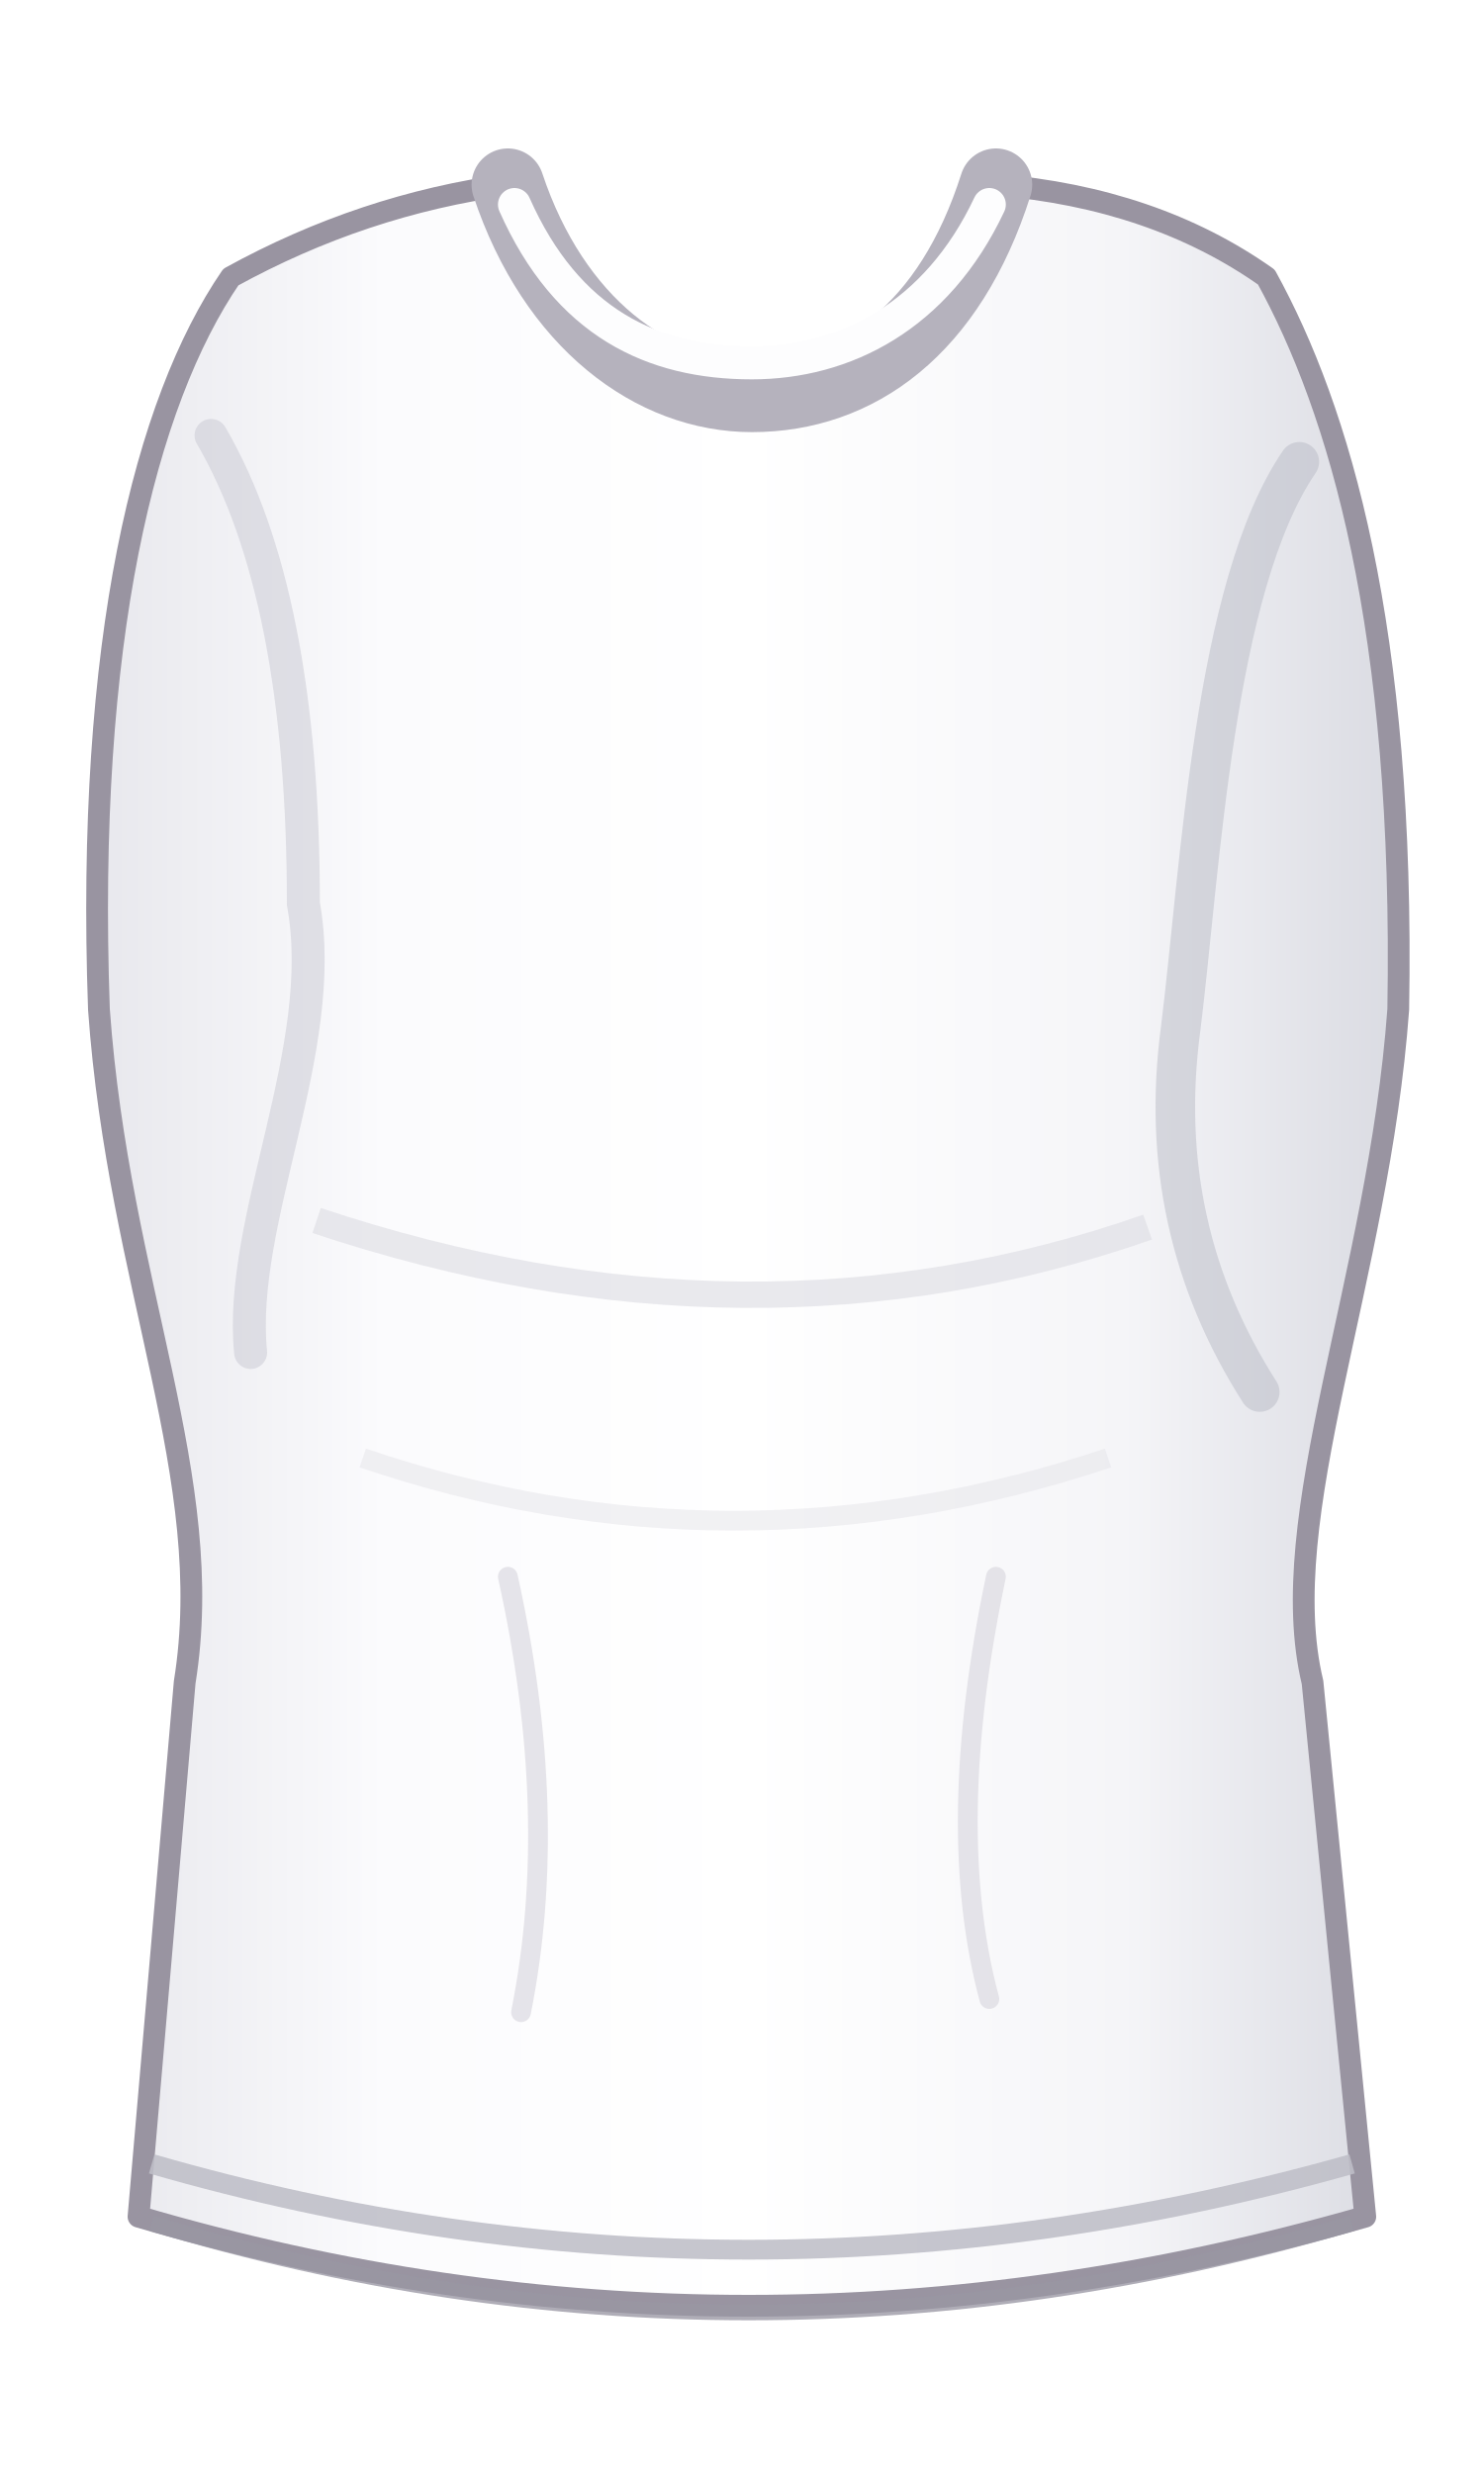
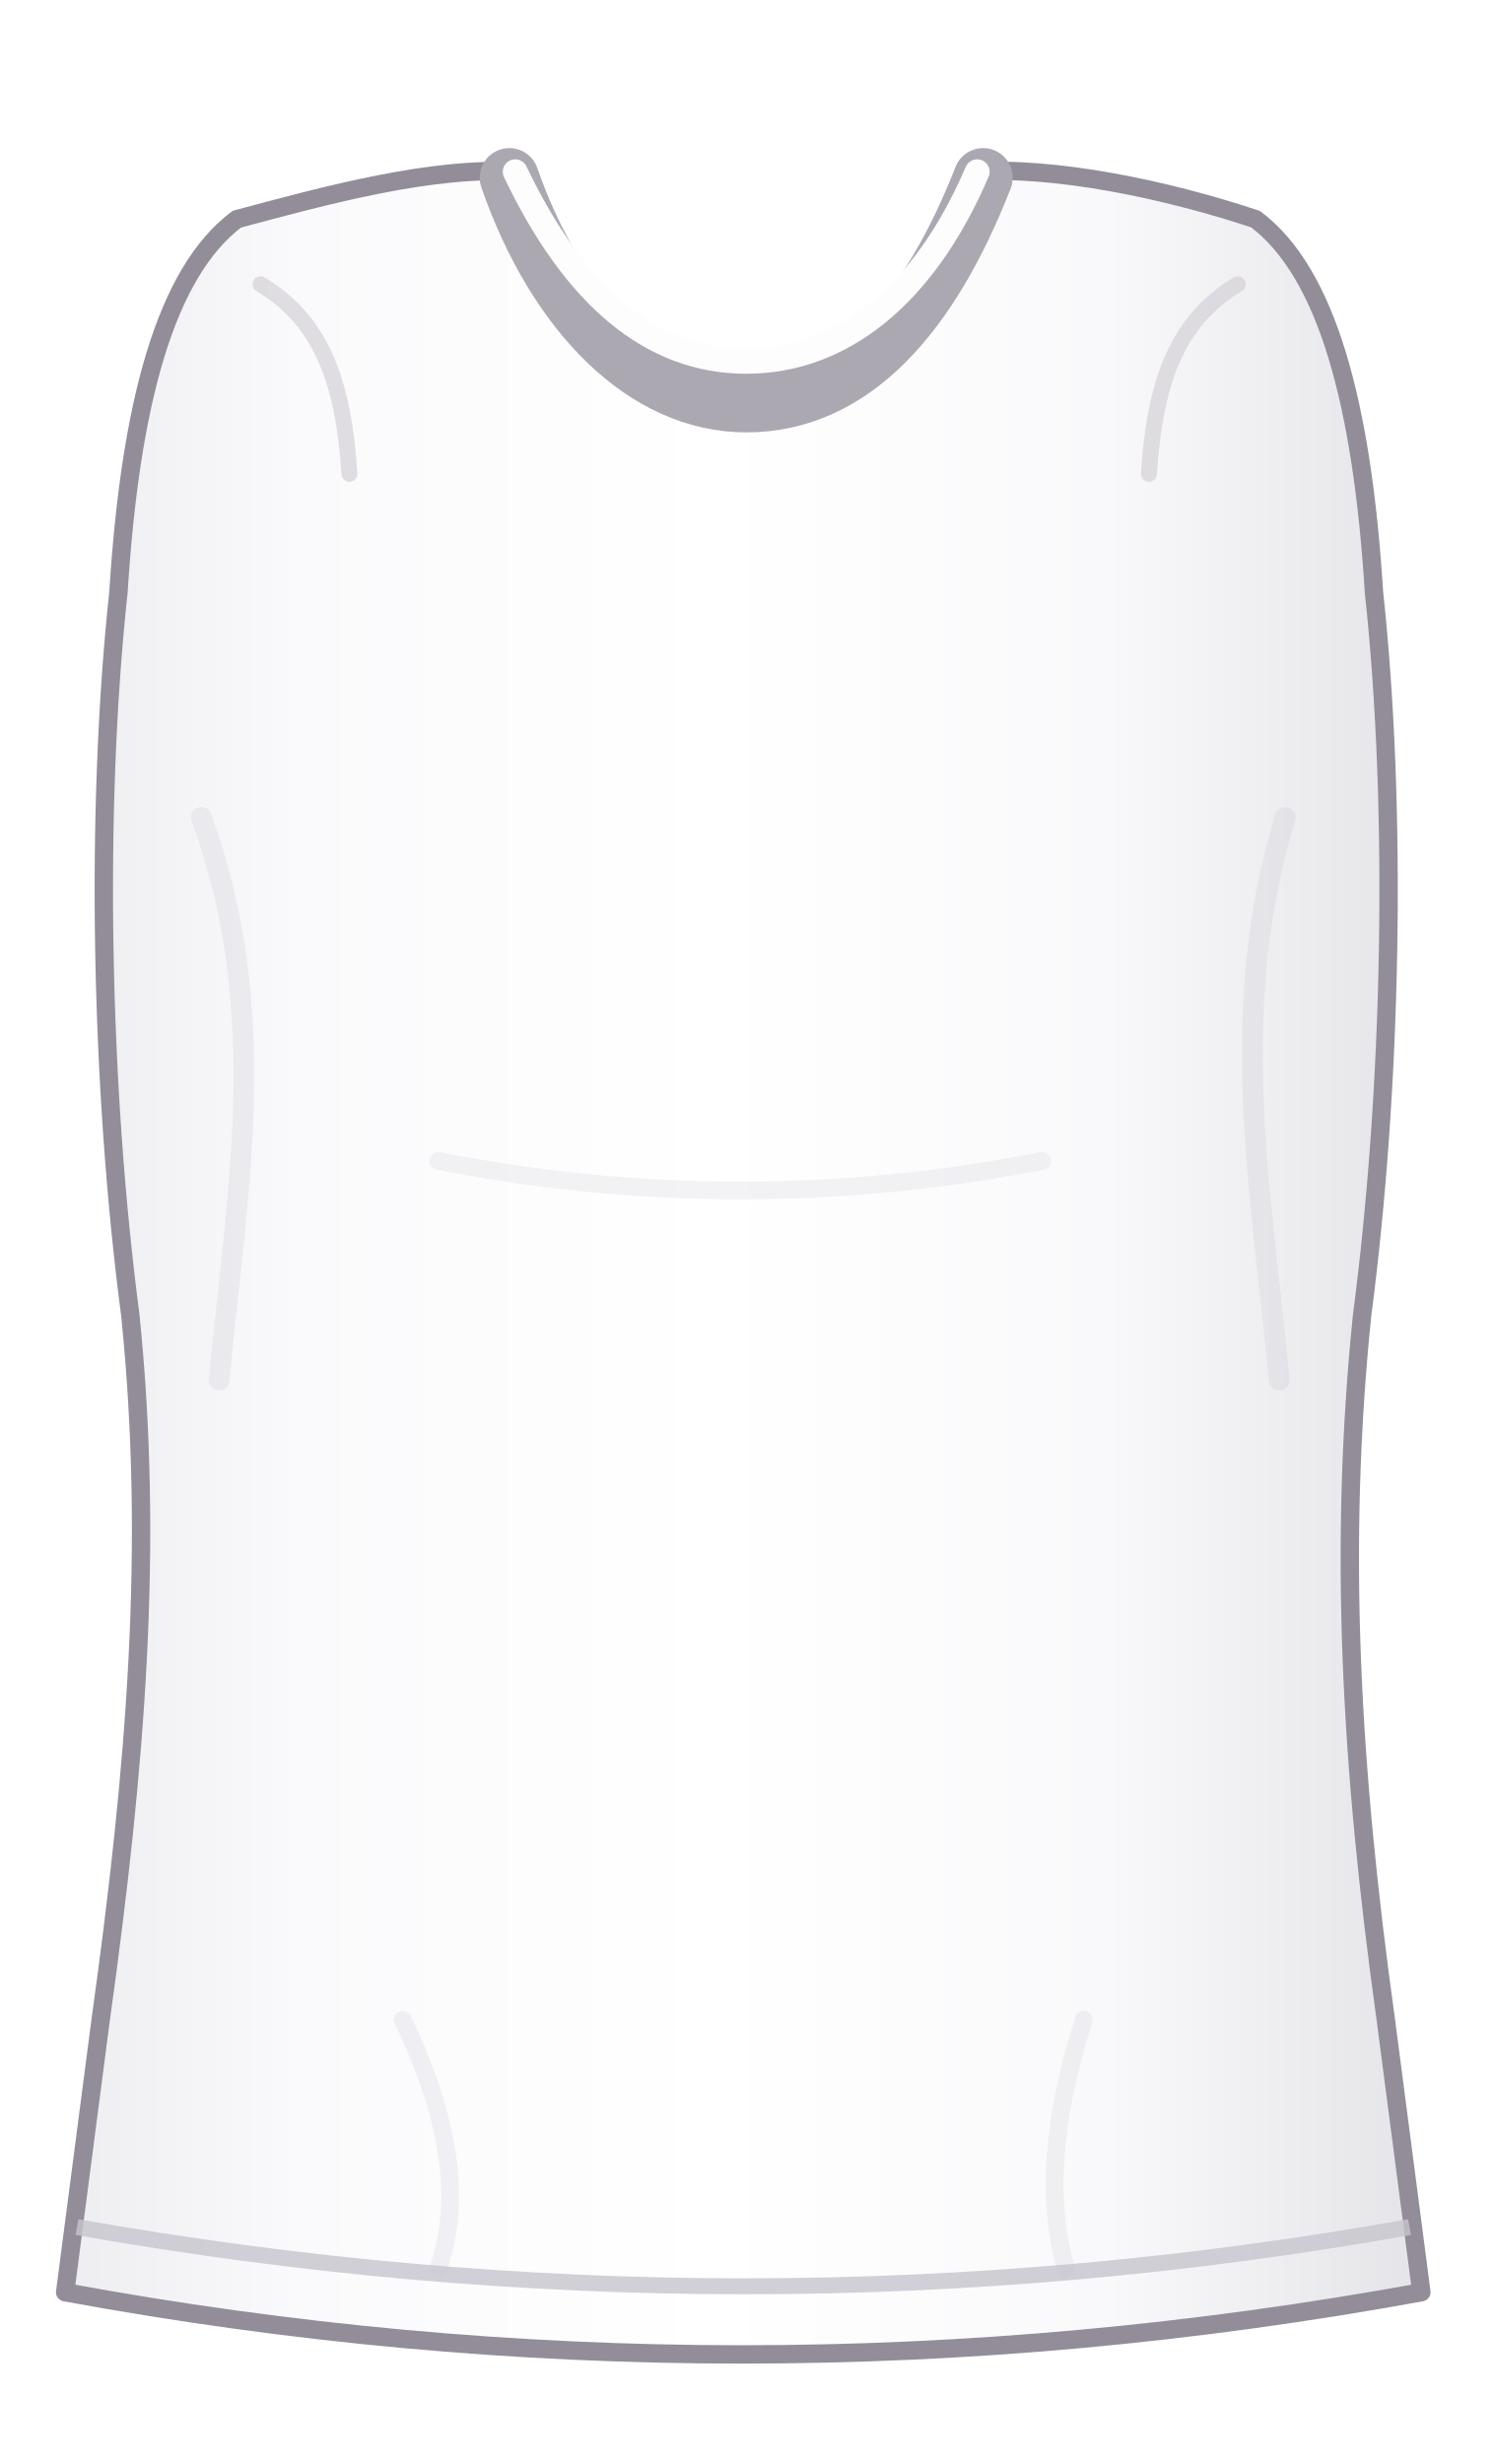
- <svg xmlns="http://www.w3.org/2000/svg" width="225" height="375" viewBox="215 955 225 375">
+ <svg xmlns="http://www.w3.org/2000/svg" width="252" height="416" viewBox="203 954 252 416">
  <defs>
-     <linearGradient id="cotton" x1="0" y1="0" x2="1" y2="0">
-       <stop offset="0" stop-color="#E8E8ED" />
-       <stop offset=".22" stop-color="#FBFBFD" />
-       <stop offset=".50" stop-color="#FFFFFF" />
-       <stop offset=".79" stop-color="#F5F5F8" />
-       <stop offset="1" stop-color="#DADBE2" />
-     </linearGradient>
-     <linearGradient id="shadow" x1="0" y1="0" x2="0" y2="1">
-       <stop offset="0" stop-color="#E2E1E6" stop-opacity=".1" />
-       <stop offset="1" stop-color="#9CA0AF" stop-opacity=".3" />
+     <linearGradient id="teeCotton" x1="0" y1="0" x2="1" y2="0">
+       <stop offset="0" stop-color="#EEEEF1" />
+       <stop offset=".17" stop-color="#FAFAFC" />
+       <stop offset=".48" stop-color="#FFFFFF" />
+       <stop offset=".77" stop-color="#F9F9FB" />
+       <stop offset="1" stop-color="#E5E5E9" />
    </linearGradient>
  </defs>
-   <path d="M250 997 Q270 986 292 983 C300 1004 314 1015 329 1015 C346 1015 359 1004 366 983 Q390 985 407 997 C418 1017 428 1050 427 1108 C424 1149 408 1185 414 1210 L422 1291 Q328 1318 236 1291 L243 1210 C248 1179 233 1150 230 1108 C228 1052 237 1016 250 997 Z" fill="url(#cotton)" stroke="#9994A1" stroke-width="3.3" stroke-linejoin="round" />
-   <path d="M292 983 C299 1004 314 1015 329 1015 C345 1015 359 1005 366 983" fill="none" stroke="#B5B2BD" stroke-width="11" stroke-linecap="round" />
-   <path d="M293 986 C301 1004 314 1010 329 1010 C343 1010 357 1003 365 986" fill="none" stroke="#FDFDFE" stroke-width="5" stroke-linecap="round" />
-   <path d="M247 1021 Q261 1045 261 1092 C265 1114 251 1140 253 1160" fill="none" stroke="#C7C7D1" stroke-width="5" opacity=".5" stroke-linecap="round" />
-   <path d="M412 1025 C399 1044 397 1087 394 1111 Q390 1141 406 1166" fill="none" stroke="#B6B8C3" stroke-width="6" opacity=".48" stroke-linecap="round" />
-   <path d="M263 1140 Q329 1162 389 1141" fill="none" stroke="#E0E0E6" stroke-width="4" opacity=".7" />
-   <path d="M270 1176 Q326 1195 383 1176" fill="none" stroke="#E6E5EA" stroke-width="3" opacity=".55" />
-   <path d="M292 1194 Q300 1230 294 1260 M366 1194 Q358 1232 365 1258" fill="none" stroke="#D9D7DE" stroke-width="3" opacity=".65" stroke-linecap="round" />
-   <path d="M238 1283 Q328 1309 420 1283" fill="none" stroke="#BEBEC7" stroke-width="3" opacity=".88" />
-   <path d="M238 1292 Q328 1319 420 1292" fill="none" stroke="#9896A3" stroke-width="2.4" opacity=".78" />
+   <path d="M291 983 C276 982 258 987 243 991 C231 1000 225 1022 223 1054 C219 1091 220 1138 225 1176 C229 1215 226 1252 220 1295 L214 1341 Q328 1362 443 1341 L437 1295 C431 1252 429 1215 433 1176 C438 1138 439 1091 435 1054 C433 1022 427 1000 415 991 C400 986 381 982 367 983 C357 1006 345 1017 329 1017 C312 1017 300 1006 291 983 Z" fill="url(#teeCotton)" stroke="#928D99" stroke-width="3.1" stroke-linejoin="round" />
+   <path d="M289 984 C297 1007 312 1022 329 1022 C347 1022 360 1007 369 984" fill="none" stroke="#ACA8B2" stroke-width="10" stroke-linecap="round" />
+   <path d="M290 983 C300 1004 313 1015 329 1015 C345 1015 359 1004 368 983" fill="none" stroke="#FDFDFE" stroke-width="4.2" stroke-linecap="round" />
+   <path d="M247 1002 C257 1008 261 1018 262 1034" fill="none" stroke="#D1CDD4" stroke-width="2.7" opacity=".65" stroke-linecap="round" />
+   <path d="M412 1002 C402 1008 398 1018 397 1034" fill="none" stroke="#D1CDD4" stroke-width="2.7" opacity=".65" stroke-linecap="round" />
+   <path d="M237 1092 C249 1125 243 1155 240 1187" stroke="#D6D4DA" stroke-width="3.5" fill="none" opacity=".36" stroke-linecap="round" />
+   <path d="M420 1092 C410 1125 416 1155 419 1187" stroke="#D1CFD7" stroke-width="3.5" fill="none" opacity=".36" stroke-linecap="round" />
+   <path d="M277 1150 Q328 1160 379 1150" fill="none" stroke="#DDDBE2" stroke-width="3" opacity=".34" stroke-linecap="round" />
+   <path d="M271 1295 Q283 1320 277 1337 M386 1295 Q378 1320 383 1337" fill="none" stroke="#D6D4DD" stroke-width="3" opacity=".32" stroke-linecap="round" />
+   <path d="M216 1330 Q329 1350 441 1330" fill="none" stroke="#C7C4CD" stroke-width="2.7" opacity=".8" />
</svg>
